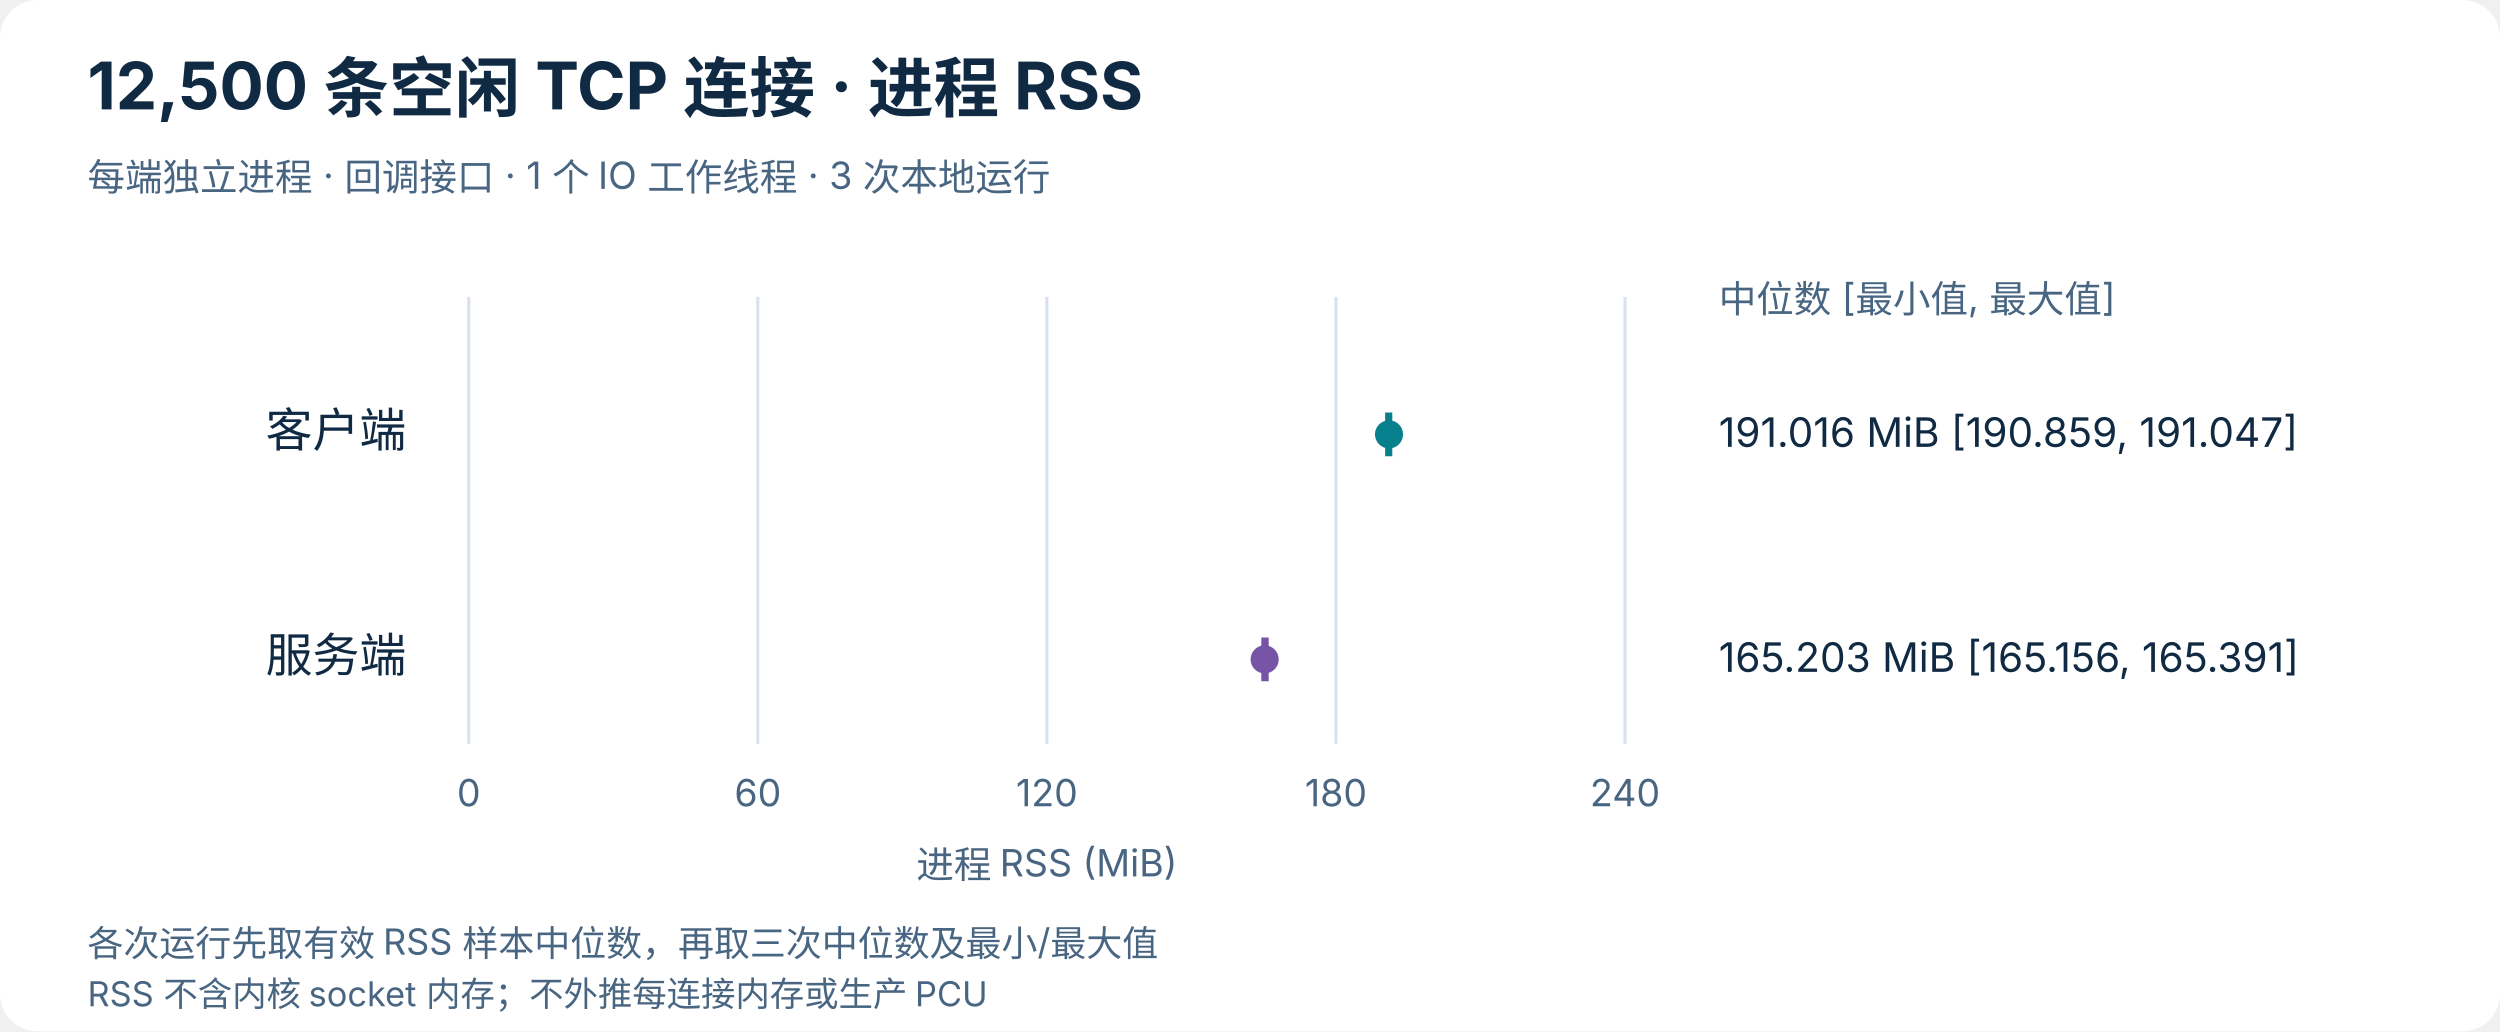
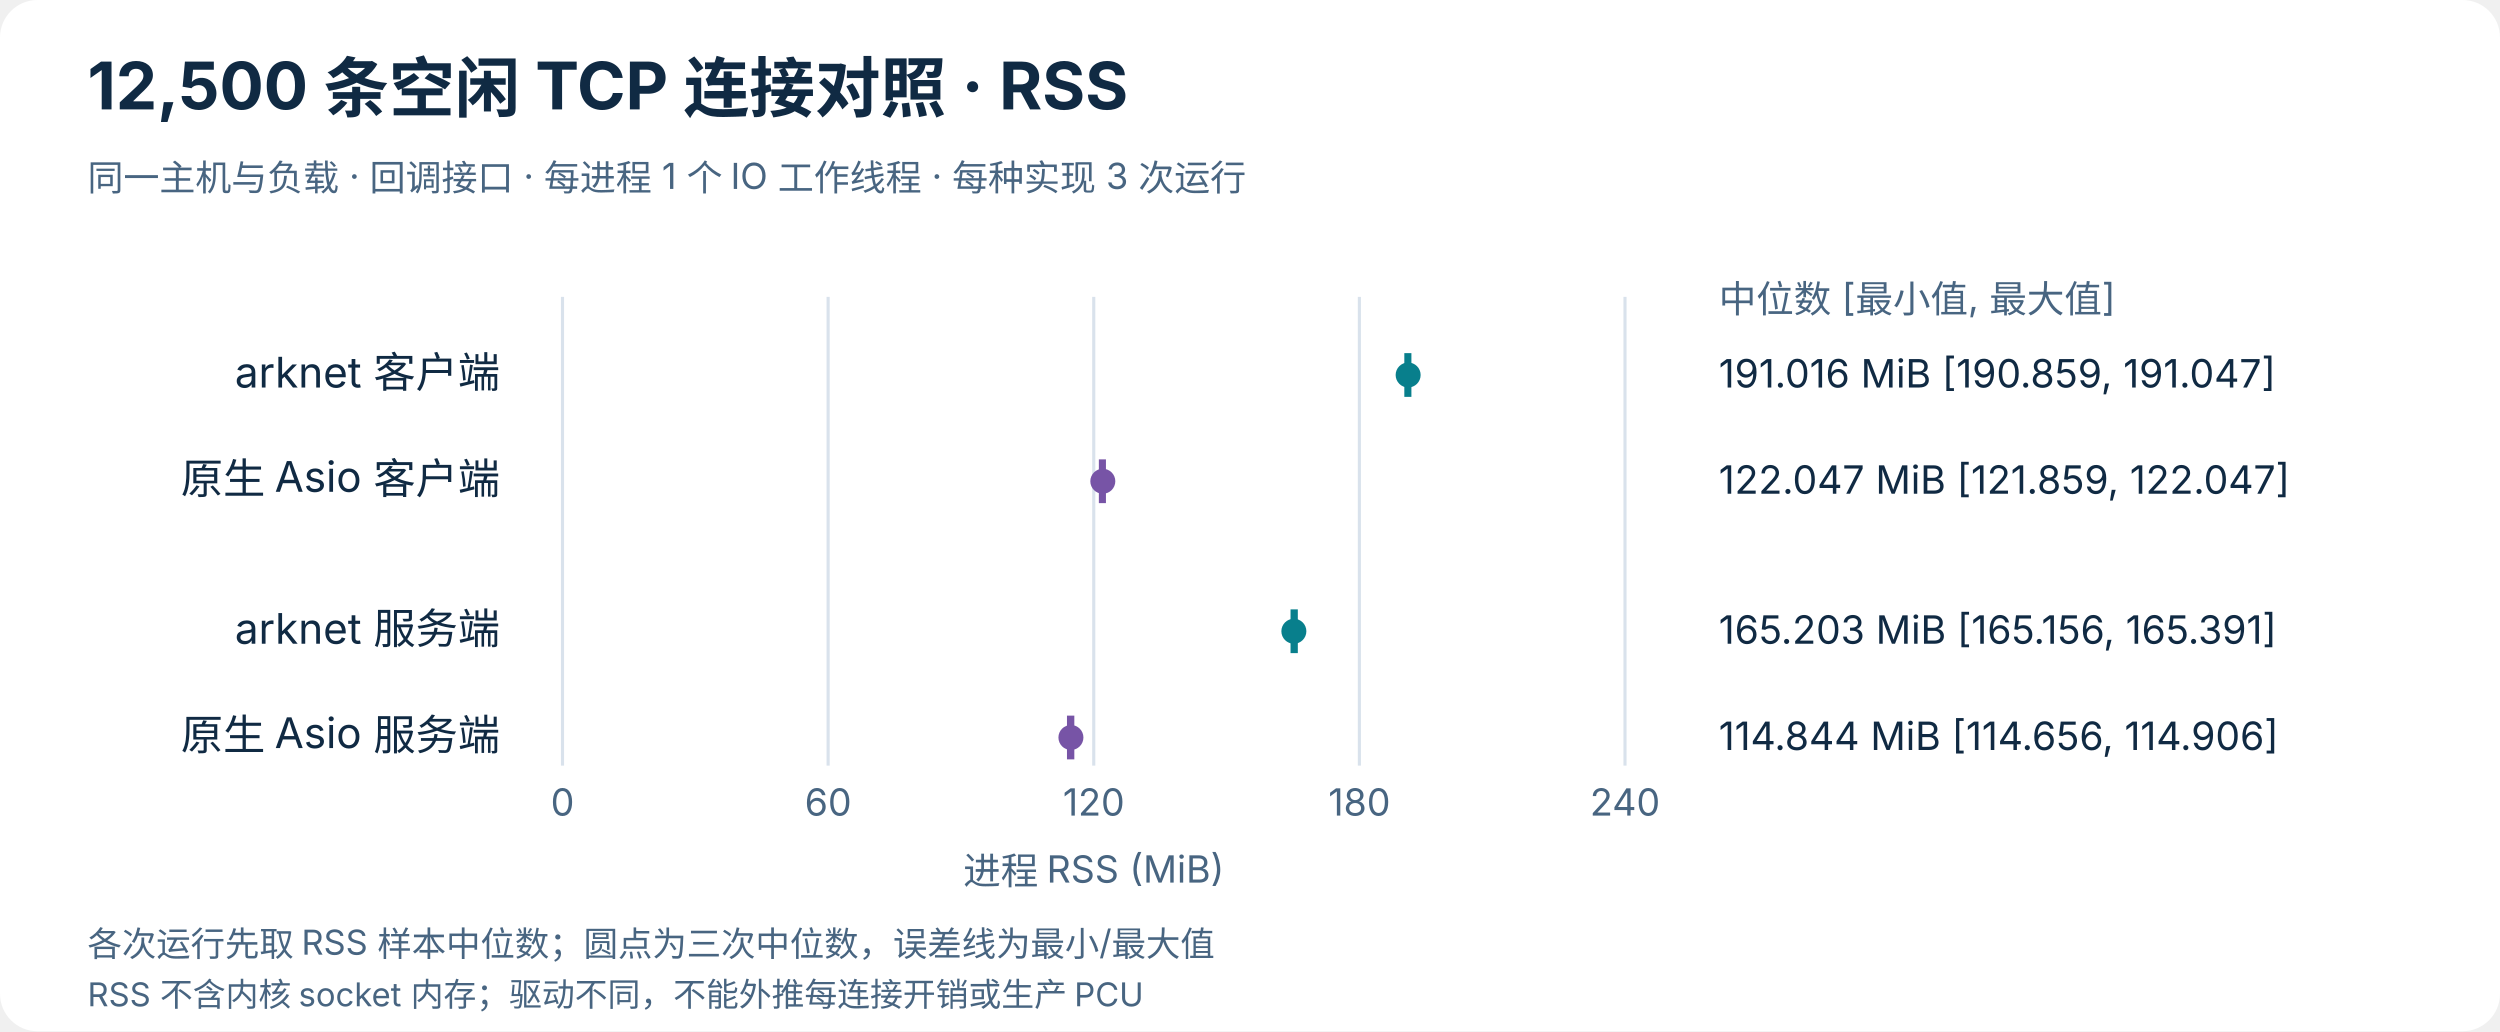
<svg xmlns="http://www.w3.org/2000/svg" width="800" height="330" viewBox="0 0 800 330" role="img" aria-labelledby="title description">
  <rect width="800" height="330" rx="12" fill="#fff" />
  <g font-family="Inter, Noto Sans CJK SC, PingFang SC, system-ui, sans-serif" fill="#102a43">
-     <text x="28" y="35" font-size="21" font-weight="650">12,500 条空闲 TCP 连接 · 进程 RSS</text>
-     <text x="28" y="61" font-size="12" fill="#486581">每端独立进程 · 回调接口 · 1 个 IO 工作线程 · 3 次本地运行</text>
-     <path d="M 150.000 95 V 238" stroke="#d9e2ec" />
-     <text x="150.000" y="258" font-size="12" text-anchor="middle" fill="#486581">0</text>
-     <path d="M 242.500 95 V 238" stroke="#d9e2ec" />
-     <text x="242.500" y="258" font-size="12" text-anchor="middle" fill="#486581">60</text>
-     <path d="M 335.000 95 V 238" stroke="#d9e2ec" />
-     <text x="335.000" y="258" font-size="12" text-anchor="middle" fill="#486581">120</text>
-     <path d="M 427.500 95 V 238" stroke="#d9e2ec" />
-     <text x="427.500" y="258" font-size="12" text-anchor="middle" fill="#486581">180</text>
-     <path d="M 520.000 95 V 238" stroke="#d9e2ec" />
-     <text x="520.000" y="258" font-size="12" text-anchor="middle" fill="#486581">240</text>
+     <text x="28" y="35" font-size="21" font-weight="650">12,500 条空闲 TCP 连接对照 · RSS</text>
+     <text x="28" y="61" font-size="11.5" fill="#486581">同一主机与负载 · 回调接口 · 每进程 1 个 IO 工作线程 · 每种实现 3 次运行</text>
+     <path d="M 180.000 95 V 245" stroke="#d9e2ec" />
+     <text x="180.000" y="261" font-size="12" text-anchor="middle" fill="#486581">0</text>
+     <path d="M 265.000 95 V 245" stroke="#d9e2ec" />
+     <text x="265.000" y="261" font-size="12" text-anchor="middle" fill="#486581">60</text>
+     <path d="M 350.000 95 V 245" stroke="#d9e2ec" />
+     <text x="350.000" y="261" font-size="12" text-anchor="middle" fill="#486581">120</text>
+     <path d="M 435.000 95 V 245" stroke="#d9e2ec" />
+     <text x="435.000" y="261" font-size="12" text-anchor="middle" fill="#486581">180</text>
+     <path d="M 520.000 95 V 245" stroke="#d9e2ec" />
+     <text x="520.000" y="261" font-size="12" text-anchor="middle" fill="#486581">240</text>
    <text x="550" y="100" font-size="12" fill="#486581">中位数 [最小值, 最大值]</text>
-     <text x="130" y="143" text-anchor="end" font-size="15">客户端</text>
-     <path d="M 444.242 139 H 444.531 M 444.242 132 V 146 M 444.531 132 V 146" fill="none" stroke="#087f8c" stroke-width="2" />
-     <circle cx="444.482" cy="139" r="4.5" fill="#087f8c" />
-     <text x="550" y="143" font-size="13">191.016 MiB [190.859, 191.047]</text>
-     <text x="130" y="215" text-anchor="end" font-size="15">服务端</text>
-     <path d="M 404.616 211 H 404.977 M 404.616 204 V 218 M 404.977 204 V 218" fill="none" stroke="#7754a6" stroke-width="2" />
-     <circle cx="404.688" cy="211" r="4.5" fill="#7754a6" />
-     <text x="550" y="215" font-size="13">165.203 MiB [165.156, 165.391]</text>
-     <text x="335" y="281" text-anchor="middle" font-size="12" fill="#486581">进程 RSS (MiB)</text>
-     <text x="28" y="306" font-size="11.5" fill="#486581">各次运行先取有效 RSS 样本中位数，再取三次中位数及最小/最大值</text>
-     <text x="28" y="322" font-size="11" fill="#486581">RSS 不含内核 socket 内存；不外推每连接内存或生产 PCU</text>
+     <text x="160" y="124" text-anchor="end" font-size="13.5">arknet 客户端</text>
+     <path d="M 450.384 120 H 450.650 M 450.384 113 V 127 M 450.650 113 V 127" fill="none" stroke="#087f8c" stroke-width="2" />
+     <circle cx="450.605" cy="120" r="4" fill="#087f8c" />
+     <text x="550" y="124" font-size="12.5">191.016 MiB [190.859, 191.047]</text>
+     <text x="160" y="158" text-anchor="end" font-size="13.5">原生 Asio 客户端</text>
+     <path d="M 352.634 154 H 352.900 M 352.634 147 V 161 M 352.900 147 V 161" fill="none" stroke="#7754a6" stroke-width="2" />
+     <circle cx="352.900" cy="154" r="4" fill="#7754a6" />
+     <text x="550" y="158" font-size="12.5">122.047 MiB [121.859, 122.047]</text>
+     <text x="160" y="206" text-anchor="end" font-size="13.5">arknet 服务端</text>
+     <path d="M 413.971 202 H 414.303 M 413.971 195 V 209 M 414.303 195 V 209" fill="none" stroke="#087f8c" stroke-width="2" />
+     <circle cx="414.038" cy="202" r="4" fill="#087f8c" />
+     <text x="550" y="206" font-size="12.5">165.203 MiB [165.156, 165.391]</text>
+     <text x="160" y="240" text-anchor="end" font-size="13.5">原生 Asio 服务端</text>
+     <path d="M 342.430 236 H 342.784 M 342.430 229 V 243 M 342.784 229 V 243" fill="none" stroke="#7754a6" stroke-width="2" />
+     <circle cx="342.695" cy="236" r="4" fill="#7754a6" />
+     <text x="550" y="240" font-size="12.5">114.844 MiB [114.656, 114.906]</text>
+     <text x="350" y="283" text-anchor="middle" font-size="12" fill="#486581">进程 RSS (MiB)</text>
+     <text x="28" y="306" font-size="11" fill="#486581">各次运行先取 RSS 样本中位数；圆点为三次中位数，误差线为最小/最大值</text>
+     <text x="28" y="322" font-size="10.5" fill="#486581">RSS 不含内核 socket 内存；驱动不同，不能外推每连接开销或生产 PCU</text>
  </g>
</svg>
